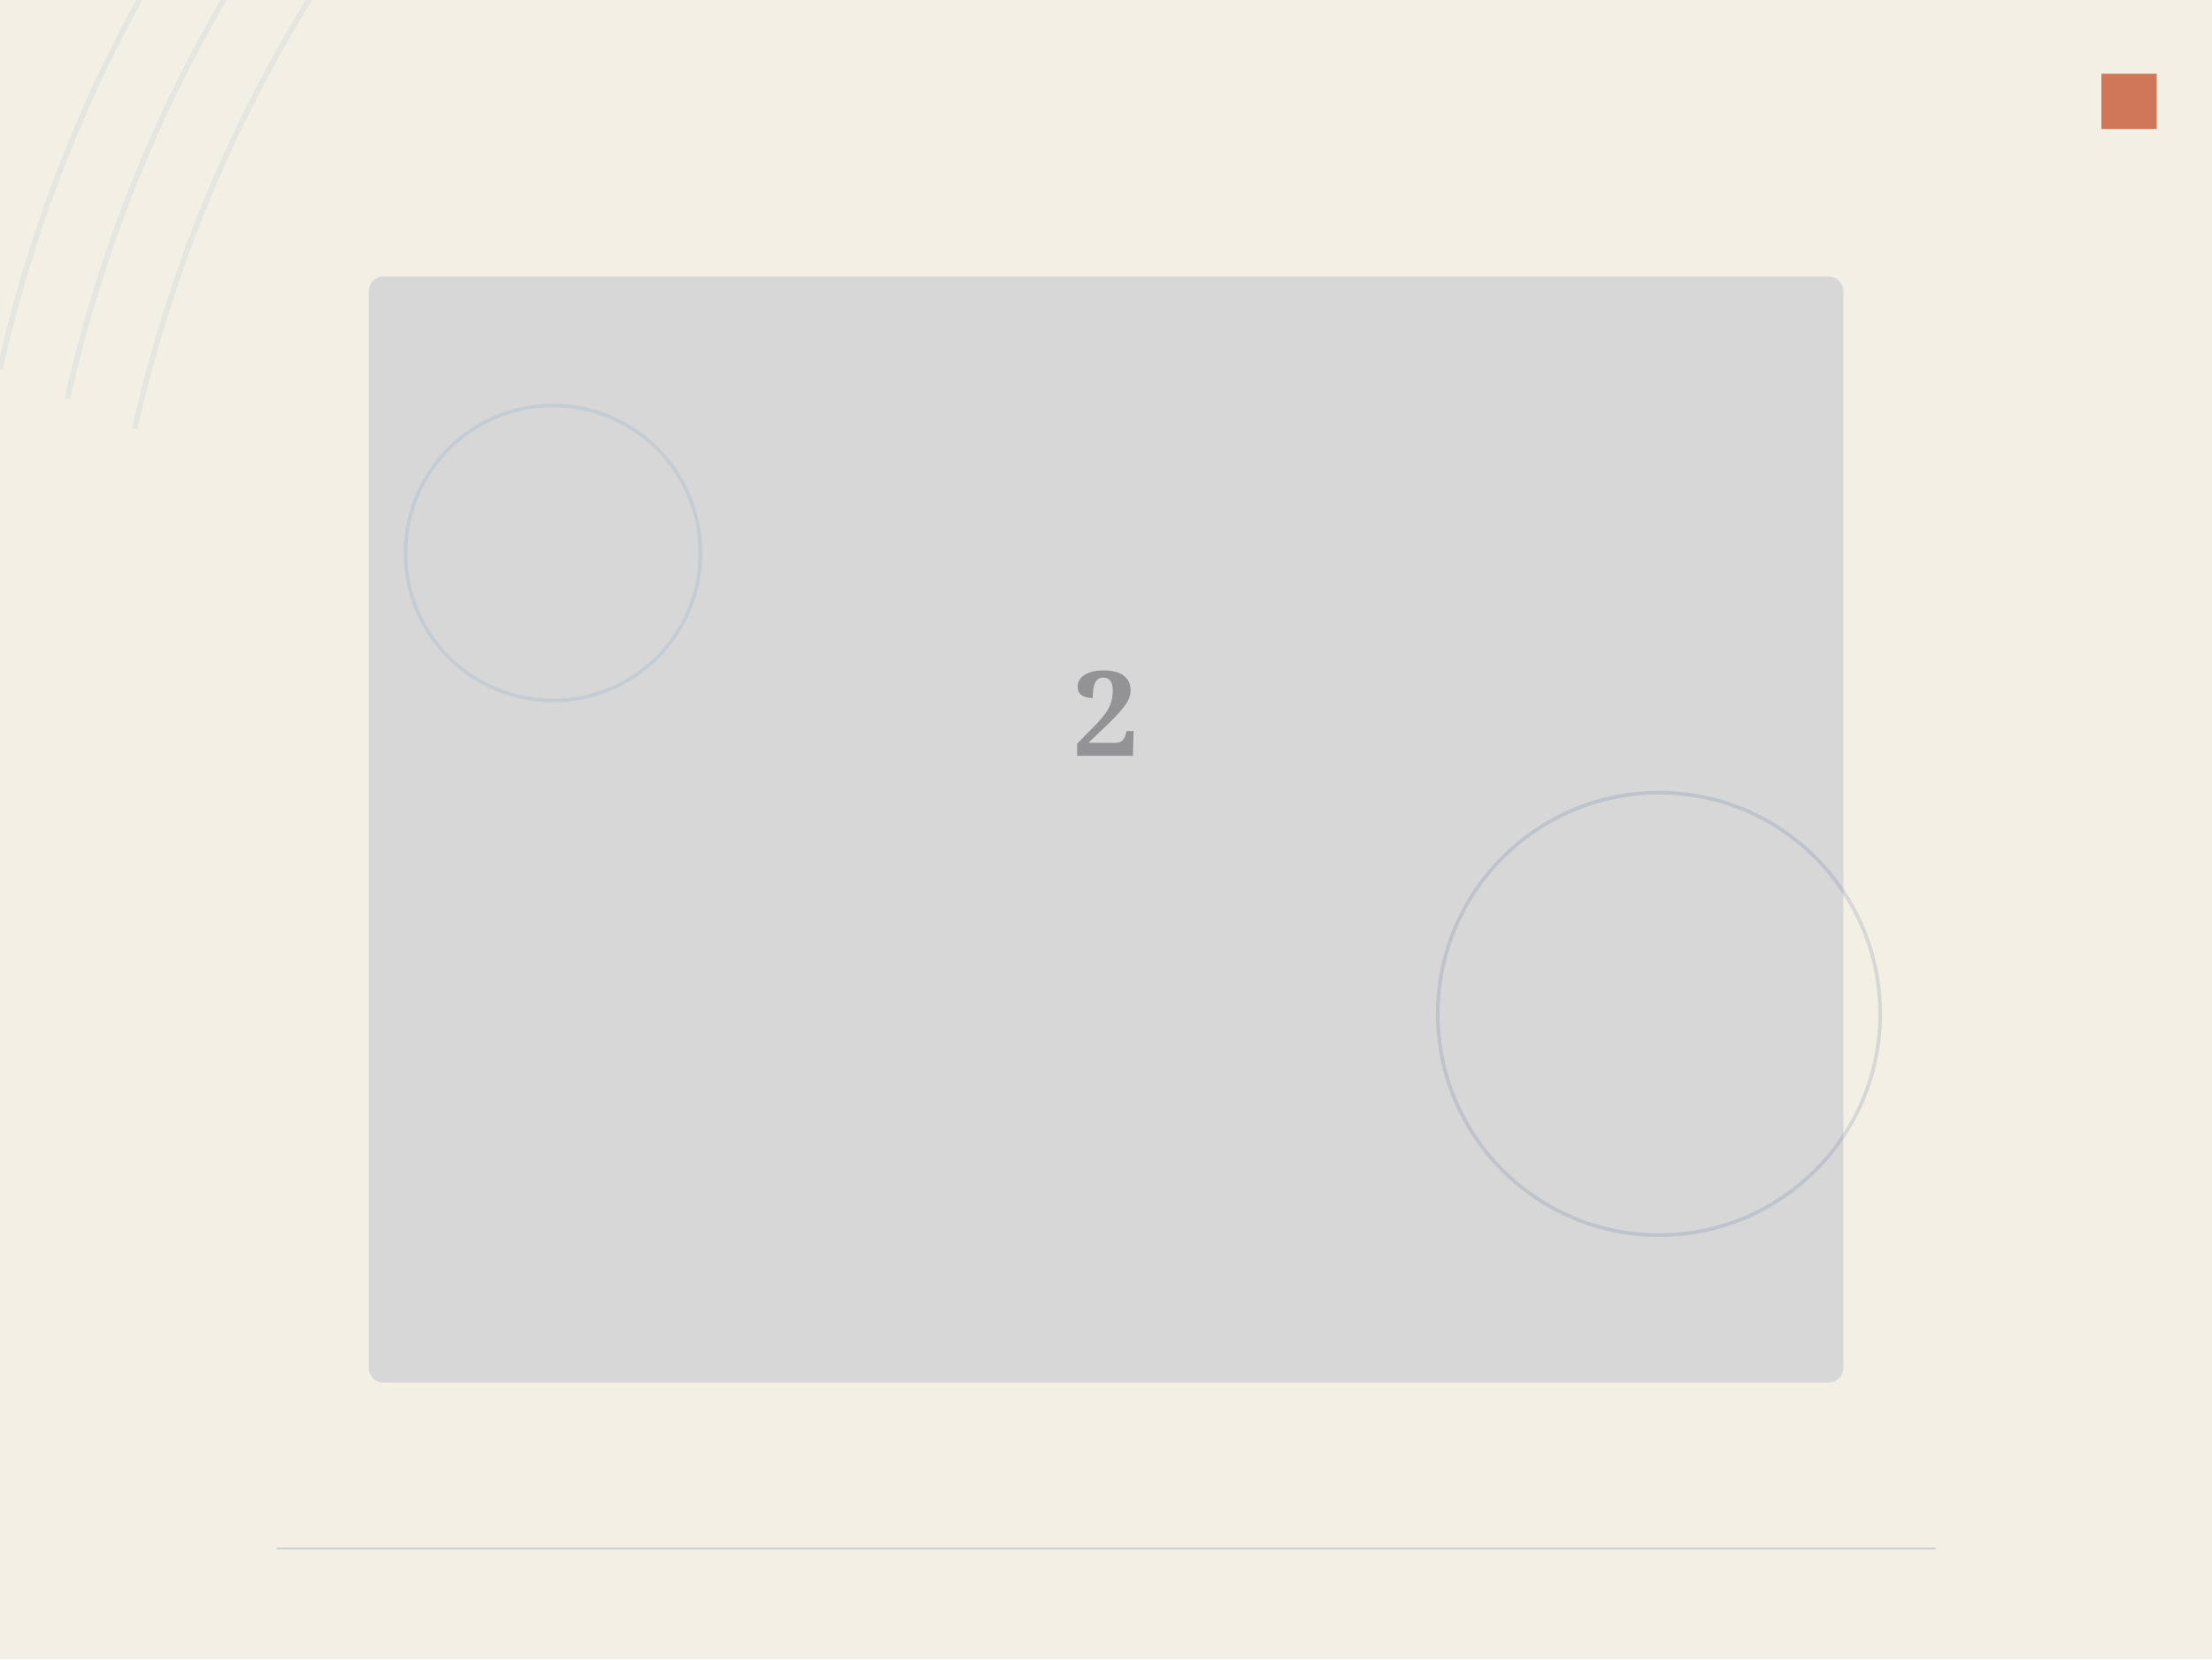
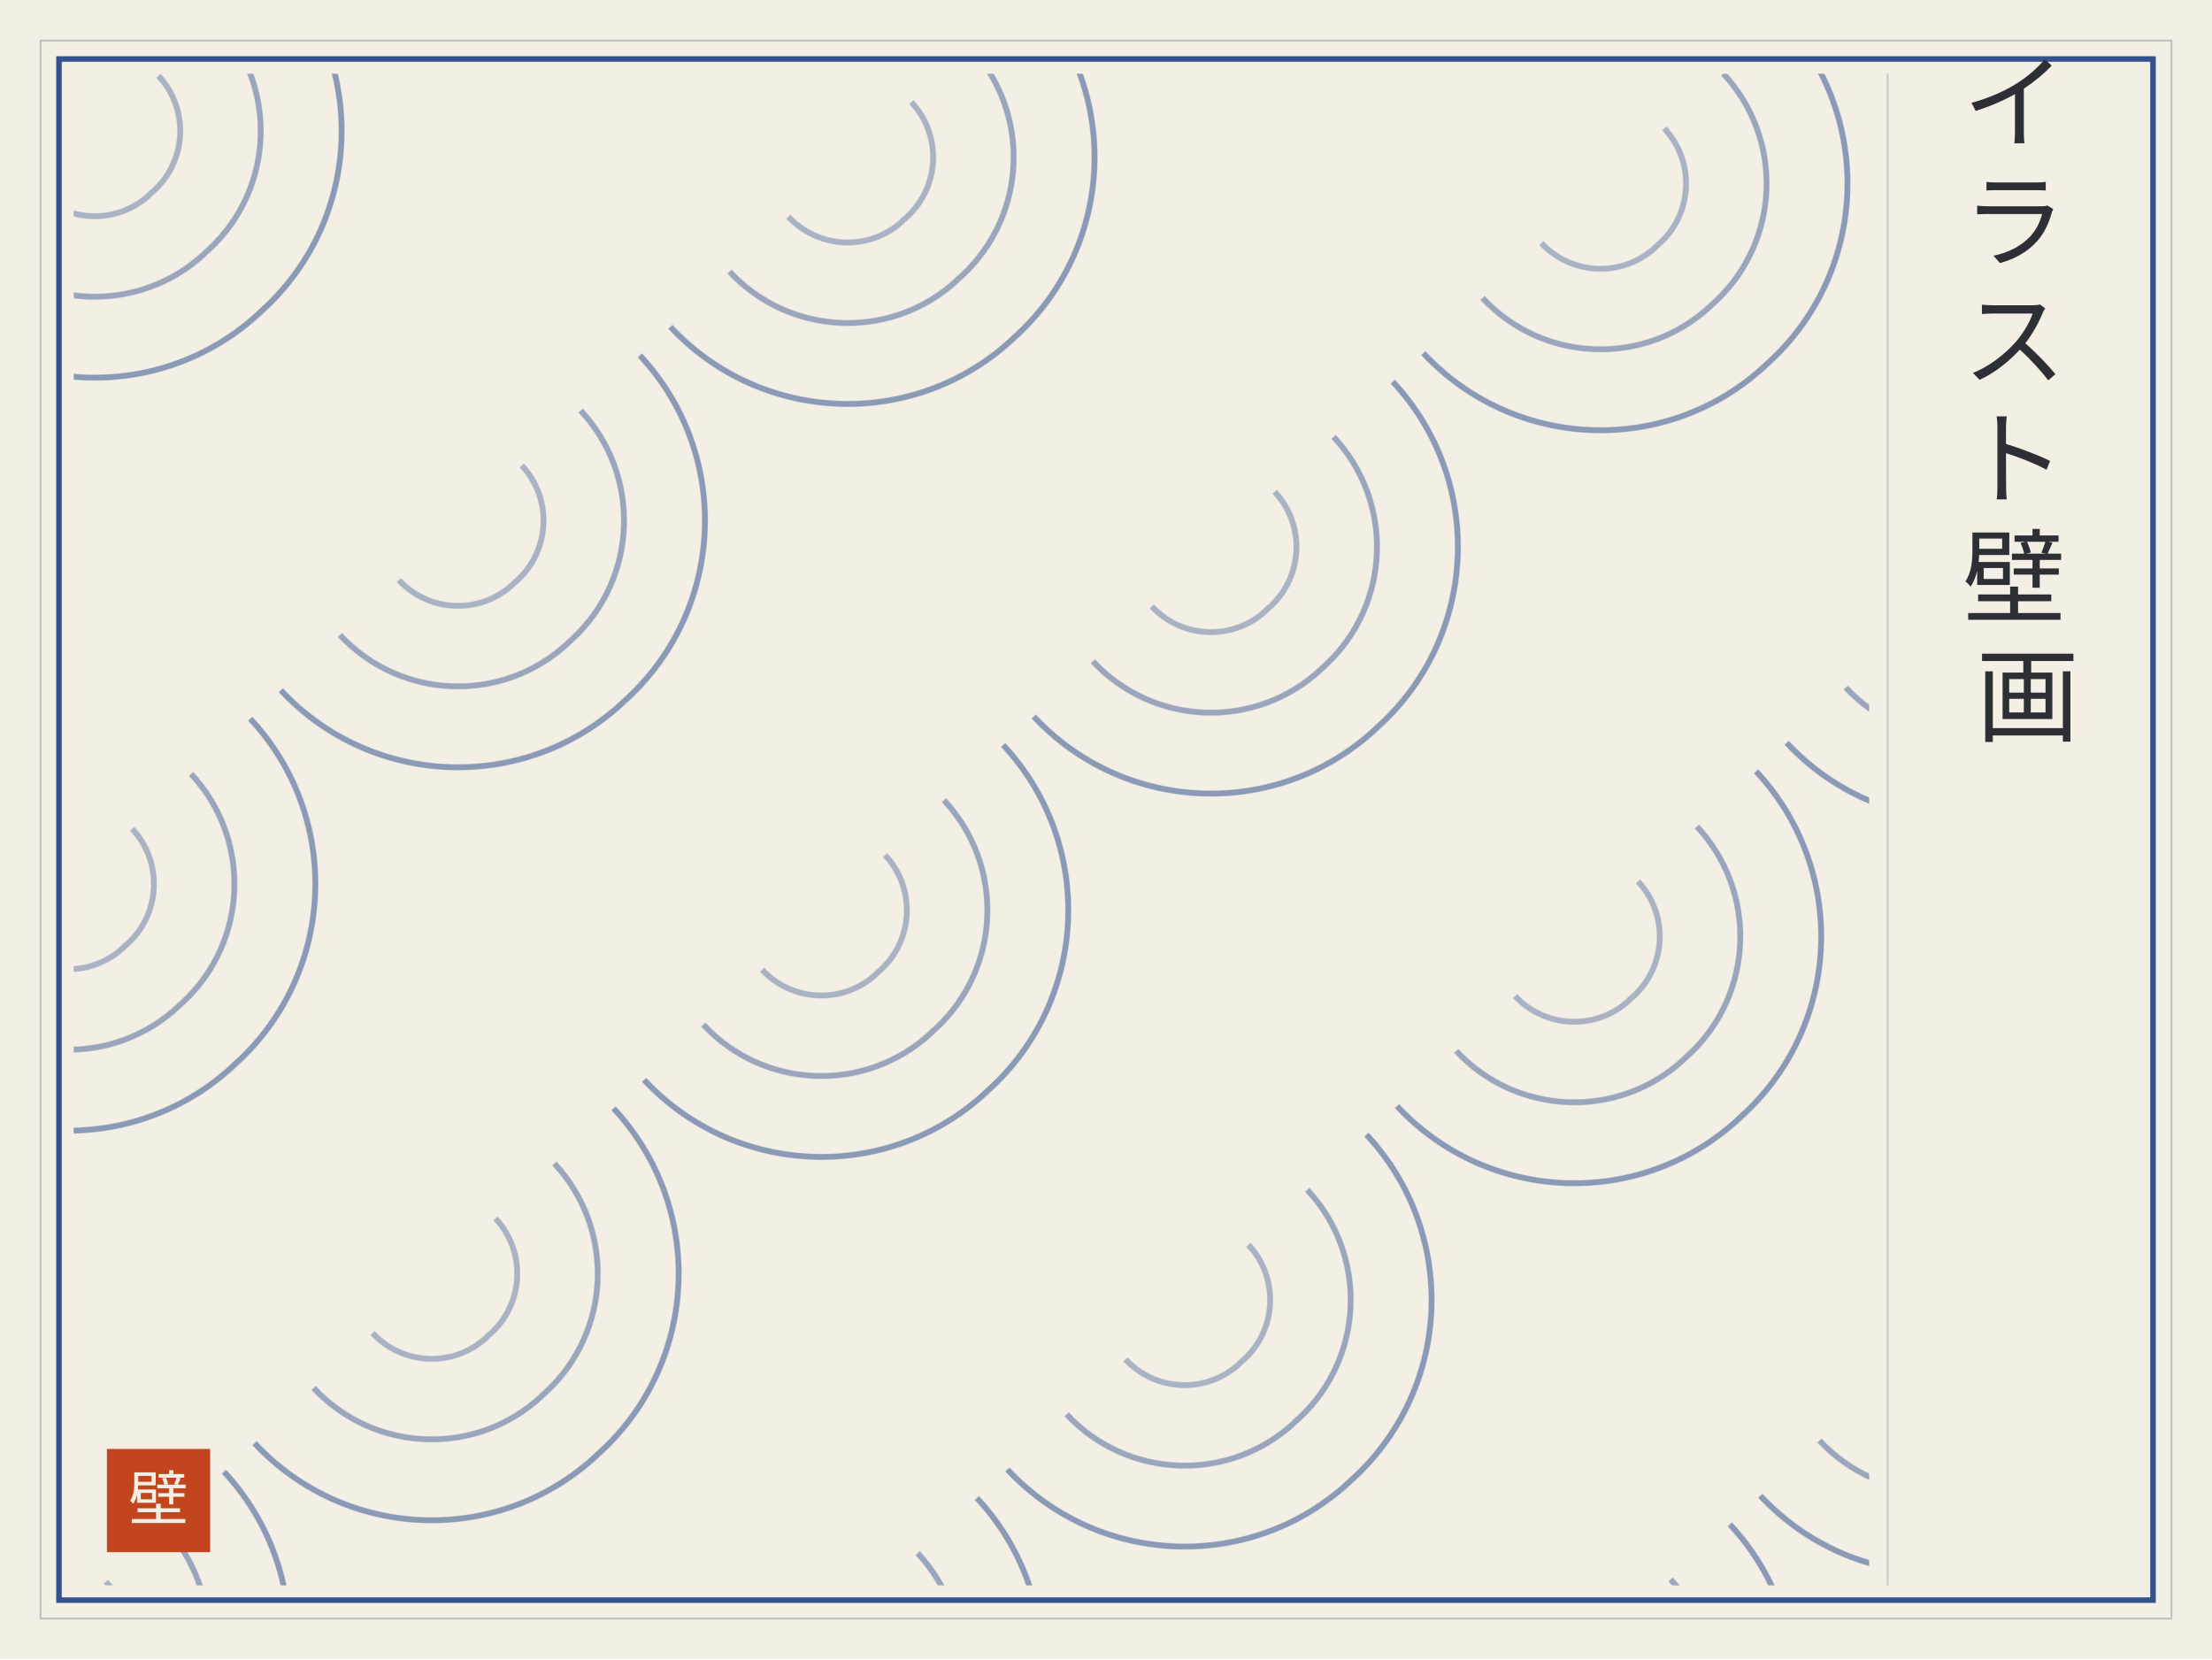
<svg xmlns="http://www.w3.org/2000/svg" width="1200" height="900" viewBox="0 0 1200 900">
  <rect width="1200" height="900" fill="#F3EFE4" />
-   <g transform="translate(0, 200) rotate(294)">
-     <g fill="none" stroke="#7FA3C7" stroke-width="3" opacity="0.12">
-       <path d="M 0 0 Q 150 -30 300 0 T 600 0 T 900 0 T 1200 0" />
-       <path d="M 0 40 Q 150 10 300 40 T 600 40 T 900 40 T 1200 40" />
-       <path d="M 0 80 Q 150 50 300 80 T 600 80 T 900 80 T 1200 80" />
+   <rect x="22" y="22" width="1156" height="856" fill="none" stroke="#2E2E35" stroke-width="1" opacity="0.25" />
+   <rect x="32" y="32" width="1136" height="836" fill="none" stroke="#33518F" stroke-width="3" />
+   <clipPath id="plate-illustrated-print-2">
+     <rect x="40.0" y="40.0" width="974.0" height="820.0" />
+   </clipPath>
+   <pattern id="pat-plate-illustrated-print-2" x="40.0" y="40.0" width="289.0" height="289.0" patternUnits="userSpaceOnUse" patternTransform="rotate(137 527.0 450.0)">
+     <g transform="scale(2.1)">
+       <path d="M 47.1 0.0 A 20.9 20.9 0 0 1 88.9 0.0" fill="none" stroke="#33518F" stroke-width="1.5" opacity="0.38" />
+       <path d="M 26.3 0.0 A 41.7 41.7 0 0 1 109.7 0.0" fill="none" stroke="#33518F" stroke-width="1.5" opacity="0.46" />
+       <path d="M 5.4 0.0 A 62.6 62.6 0 0 1 130.6 0.0" fill="none" stroke="#33518F" stroke-width="1.5" opacity="0.54" />
+       <path d="M -20.9 68.0 A 20.9 20.9 0 0 1 20.9 68.0" fill="none" stroke="#33518F" stroke-width="1.5" opacity="0.38" />
+       <path d="M -41.7 68.0 A 41.7 41.7 0 0 1 41.7 68.0" fill="none" stroke="#33518F" stroke-width="1.5" opacity="0.46" />
+       <path d="M -62.6 68.0 A 62.6 62.6 0 0 1 62.6 68.0" fill="none" stroke="#33518F" stroke-width="1.5" opacity="0.54" />
+       <path d="M 115.1 68.0 A 20.9 20.9 0 0 1 156.9 68.0" fill="none" stroke="#33518F" stroke-width="1.5" opacity="0.38" />
+       <path d="M 94.3 68.0 A 41.7 41.7 0 0 1 177.7 68.0" fill="none" stroke="#33518F" stroke-width="1.5" opacity="0.46" />
+       <path d="M 73.4 68.0 A 62.6 62.6 0 0 1 198.6 68.0" fill="none" stroke="#33518F" stroke-width="1.5" opacity="0.54" />
    </g>
+   </pattern>
+   <g clip-path="url(#plate-illustrated-print-2)">
+     <rect x="40.0" y="40.0" width="974.0" height="820.0" fill="#F3EFE4" />
+     <rect x="40.0" y="40.0" width="974.0" height="820.0" fill="url(#pat-plate-illustrated-print-2)" />
  </g>
-   <rect x="200" y="150" width="800" height="600" fill="#33518F" opacity="0.15" rx="8" />
-   <circle cx="300" cy="300" r="80" fill="none" stroke="#7FA3C7" stroke-width="2" opacity="0.2" />
-   <circle cx="900" cy="550" r="120" fill="none" stroke="#33518F" stroke-width="2" opacity="0.15" />
-   <text x="600" y="410" font-size="64" font-family="serif" font-weight="bold" text-anchor="middle" fill="#2E2E35" opacity="0.4">
-     2
+   <line x1="1024.0" y1="40.0" x2="1024.0" y2="860.0" stroke="#2E2E35" stroke-width="1" opacity="0.2" />
+   <text x="1100.0" y="76.0" font-family="'Hiragino Mincho ProN','Yu Mincho','Noto Serif JP',serif" font-size="56.0" text-anchor="middle" fill="#2E2E35">
+     <tspan x="1100.0" dy="0">イ</tspan>
+     <tspan x="1100.0" dy="64.4">ラ</tspan>
+     <tspan x="1100.0" dy="64.4">ス</tspan>
+     <tspan x="1100.0" dy="64.4">ト</tspan>
+     <tspan x="1100.0" dy="64.4">壁</tspan>
+     <tspan x="1100.0" dy="64.4">画</tspan>
  </text>
-   <rect x="1140" y="40" width="30" height="30" fill="#C2451E" opacity="0.7" />
-   <line x1="150" y1="840" x2="1050" y2="840" stroke="#33518F" stroke-width="1" opacity="0.2" />
+   <g transform="translate(58.0, 786.0)">
+     <rect width="56" height="56" fill="#C2451E" />
+     <text x="28" y="38.64" font-family="serif" font-size="32.48" text-anchor="middle" fill="#F3EFE4">壁</text>
+   </g>
</svg>
